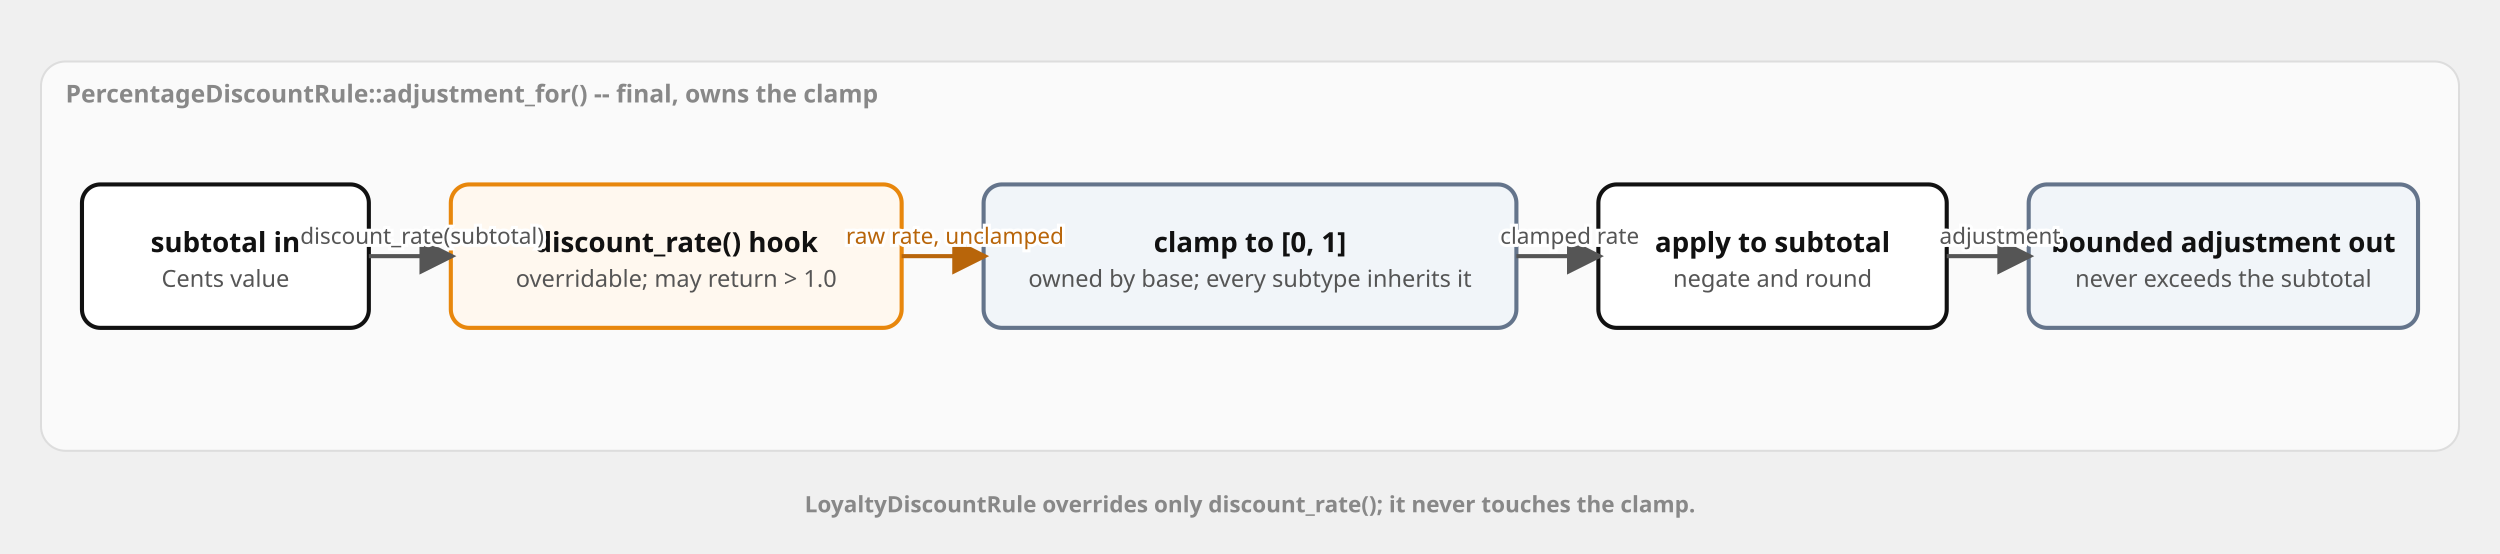
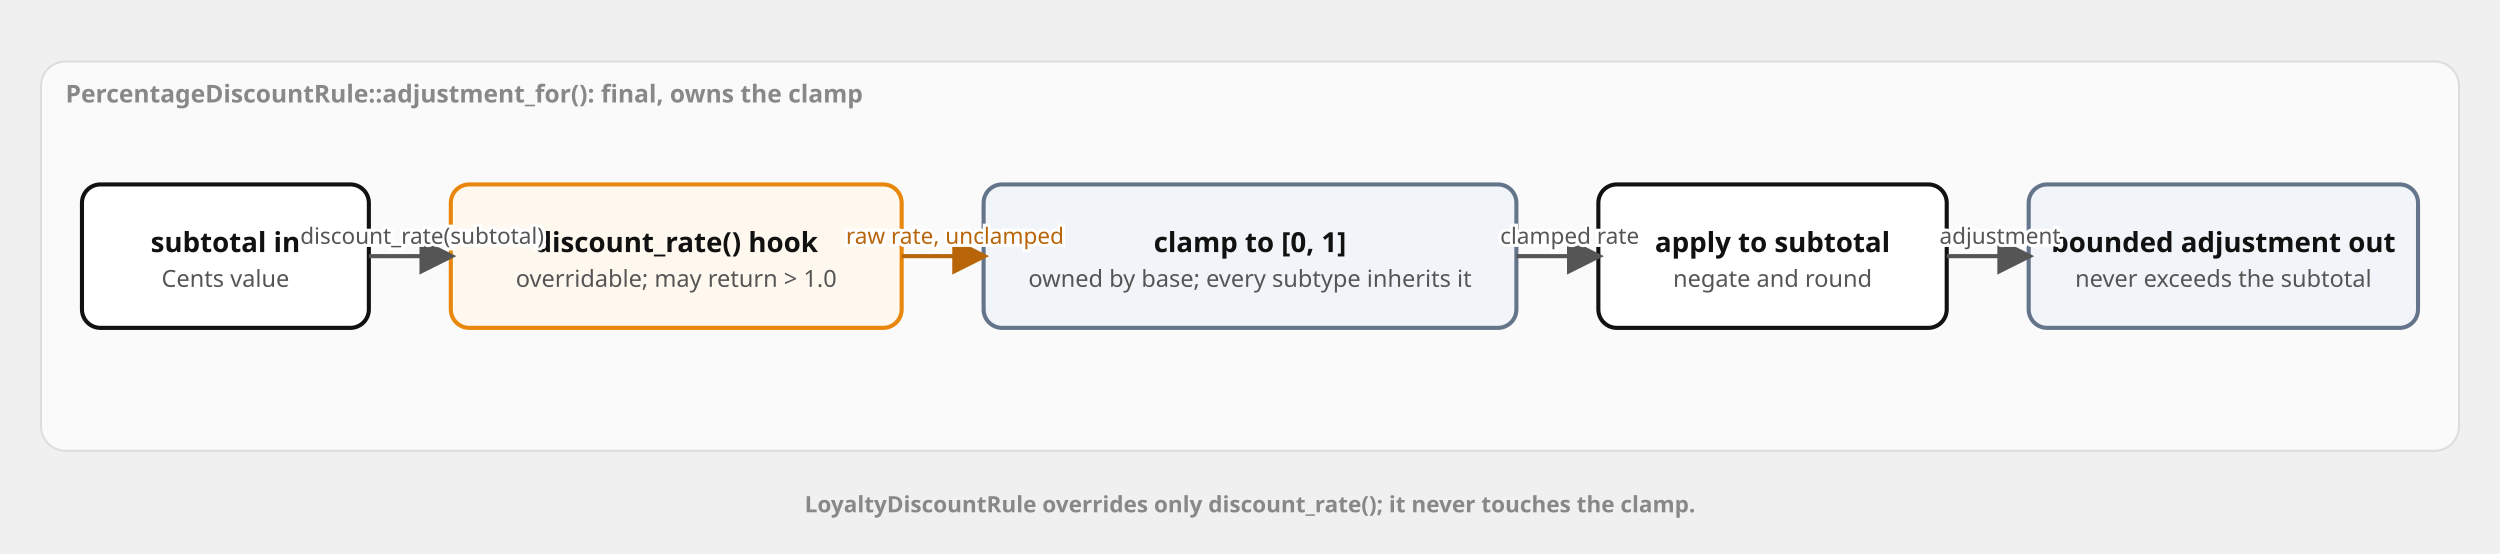
<svg xmlns="http://www.w3.org/2000/svg" viewBox="0 0 1220 270" font-family="'Red Hat Text', system-ui, sans-serif" role="img">
  <defs>
    <marker id="a" viewBox="0 0 10 10" refX="8.5" refY="5" markerWidth="9" markerHeight="9" orient="auto-start-reverse">
      <path d="M0,0 L10,5 L0,10 z" fill="#555" />
    </marker>
    <marker id="am" viewBox="0 0 10 10" refX="8.5" refY="5" markerWidth="9" markerHeight="9" orient="auto-start-reverse">
      <path d="M0,0 L10,5 L0,10 z" fill="#b8650a" />
    </marker>
  </defs>
  <rect x="20" y="30" width="1180" height="190" rx="12" fill="#fafafa" stroke="#ddd" />
-   <text x="32" y="50" font-size="12" font-weight="700" fill="#888">PercentageDiscountRule::adjustment_for() -- final, owns the clamp</text>
+   <text x="32" y="50" font-size="12" font-weight="700" fill="#888">PercentageDiscountRule::adjustment_for(): final, owns the clamp</text>
  <rect x="40" y="90" width="140" height="70" rx="9" fill="#ffffff" stroke="#111111" stroke-width="2" />
  <text x="110.0" y="123.0" font-size="13.5" font-weight="700" fill="#111111" text-anchor="middle">subtotal in</text>
  <text x="110.0" y="140.0" font-size="11.5" fill="#555555" text-anchor="middle">Cents value</text>
  <rect x="220" y="90" width="220" height="70" rx="9" fill="#fff8ef" stroke="#e8870c" stroke-width="2" />
  <text x="330.0" y="123.0" font-size="13.5" font-weight="700" fill="#111111" text-anchor="middle">discount_rate() hook</text>
  <text x="330.0" y="140.0" font-size="11.5" fill="#555555" text-anchor="middle">overridable; may return &gt; 1.0</text>
  <rect x="480" y="90" width="260" height="70" rx="9" fill="#f1f5f9" stroke="#64748b" stroke-width="2" />
  <text x="610.0" y="123.0" font-size="13.5" font-weight="700" fill="#111111" text-anchor="middle">clamp to [0, 1]</text>
  <text x="610.0" y="140.0" font-size="11.5" fill="#555555" text-anchor="middle">owned by base; every subtype inherits it</text>
  <rect x="780" y="90" width="170" height="70" rx="9" fill="#ffffff" stroke="#111111" stroke-width="2" />
  <text x="865.0" y="123.0" font-size="13.5" font-weight="700" fill="#111111" text-anchor="middle">apply to subtotal</text>
  <text x="865.0" y="140.0" font-size="11.5" fill="#555555" text-anchor="middle">negate and round</text>
  <rect x="990" y="90" width="190" height="70" rx="9" fill="#f1f5f9" stroke="#64748b" stroke-width="2" />
  <text x="1085.0" y="123.0" font-size="13.5" font-weight="700" fill="#111111" text-anchor="middle">bounded adjustment out</text>
  <text x="1085.0" y="140.0" font-size="11.5" fill="#555555" text-anchor="middle">never exceeds the subtotal</text>
  <path d="M180,125 L220,125" fill="none" stroke="#555" stroke-width="2" marker-end="url(#a)" />
  <text x="206.0" y="119.0" font-size="11" fill="#ffffff" stroke="#ffffff" stroke-width="3" paint-order="stroke" text-anchor="middle">discount_rate(subtotal)</text>
  <text x="206.0" y="119.0" font-size="11" fill="#555" text-anchor="middle">discount_rate(subtotal)</text>
  <path d="M440,125 L480,125" fill="none" stroke="#b8650a" stroke-width="2" marker-end="url(#am)" />
  <text x="466.0" y="119.0" font-size="11" fill="#ffffff" stroke="#ffffff" stroke-width="3" paint-order="stroke" text-anchor="middle">raw rate, unclamped</text>
  <text x="466.0" y="119.0" font-size="11" fill="#b8650a" text-anchor="middle">raw rate, unclamped</text>
  <path d="M740,125 L780,125" fill="none" stroke="#555" stroke-width="2" marker-end="url(#a)" />
  <text x="766.0" y="119.0" font-size="11" fill="#ffffff" stroke="#ffffff" stroke-width="3" paint-order="stroke" text-anchor="middle">clamped rate</text>
  <text x="766.0" y="119.0" font-size="11" fill="#555" text-anchor="middle">clamped rate</text>
  <path d="M950,125 L990,125" fill="none" stroke="#555" stroke-width="2" marker-end="url(#a)" />
  <text x="976.0" y="119.0" font-size="11" fill="#ffffff" stroke="#ffffff" stroke-width="3" paint-order="stroke" text-anchor="middle">adjustment</text>
  <text x="976.0" y="119.0" font-size="11" fill="#555" text-anchor="middle">adjustment</text>
  <text x="610" y="250" font-size="11" fill="#888888" text-anchor="middle" font-weight="700">LoyaltyDiscountRule overrides only discount_rate(); it never touches the clamp.</text>
</svg>
